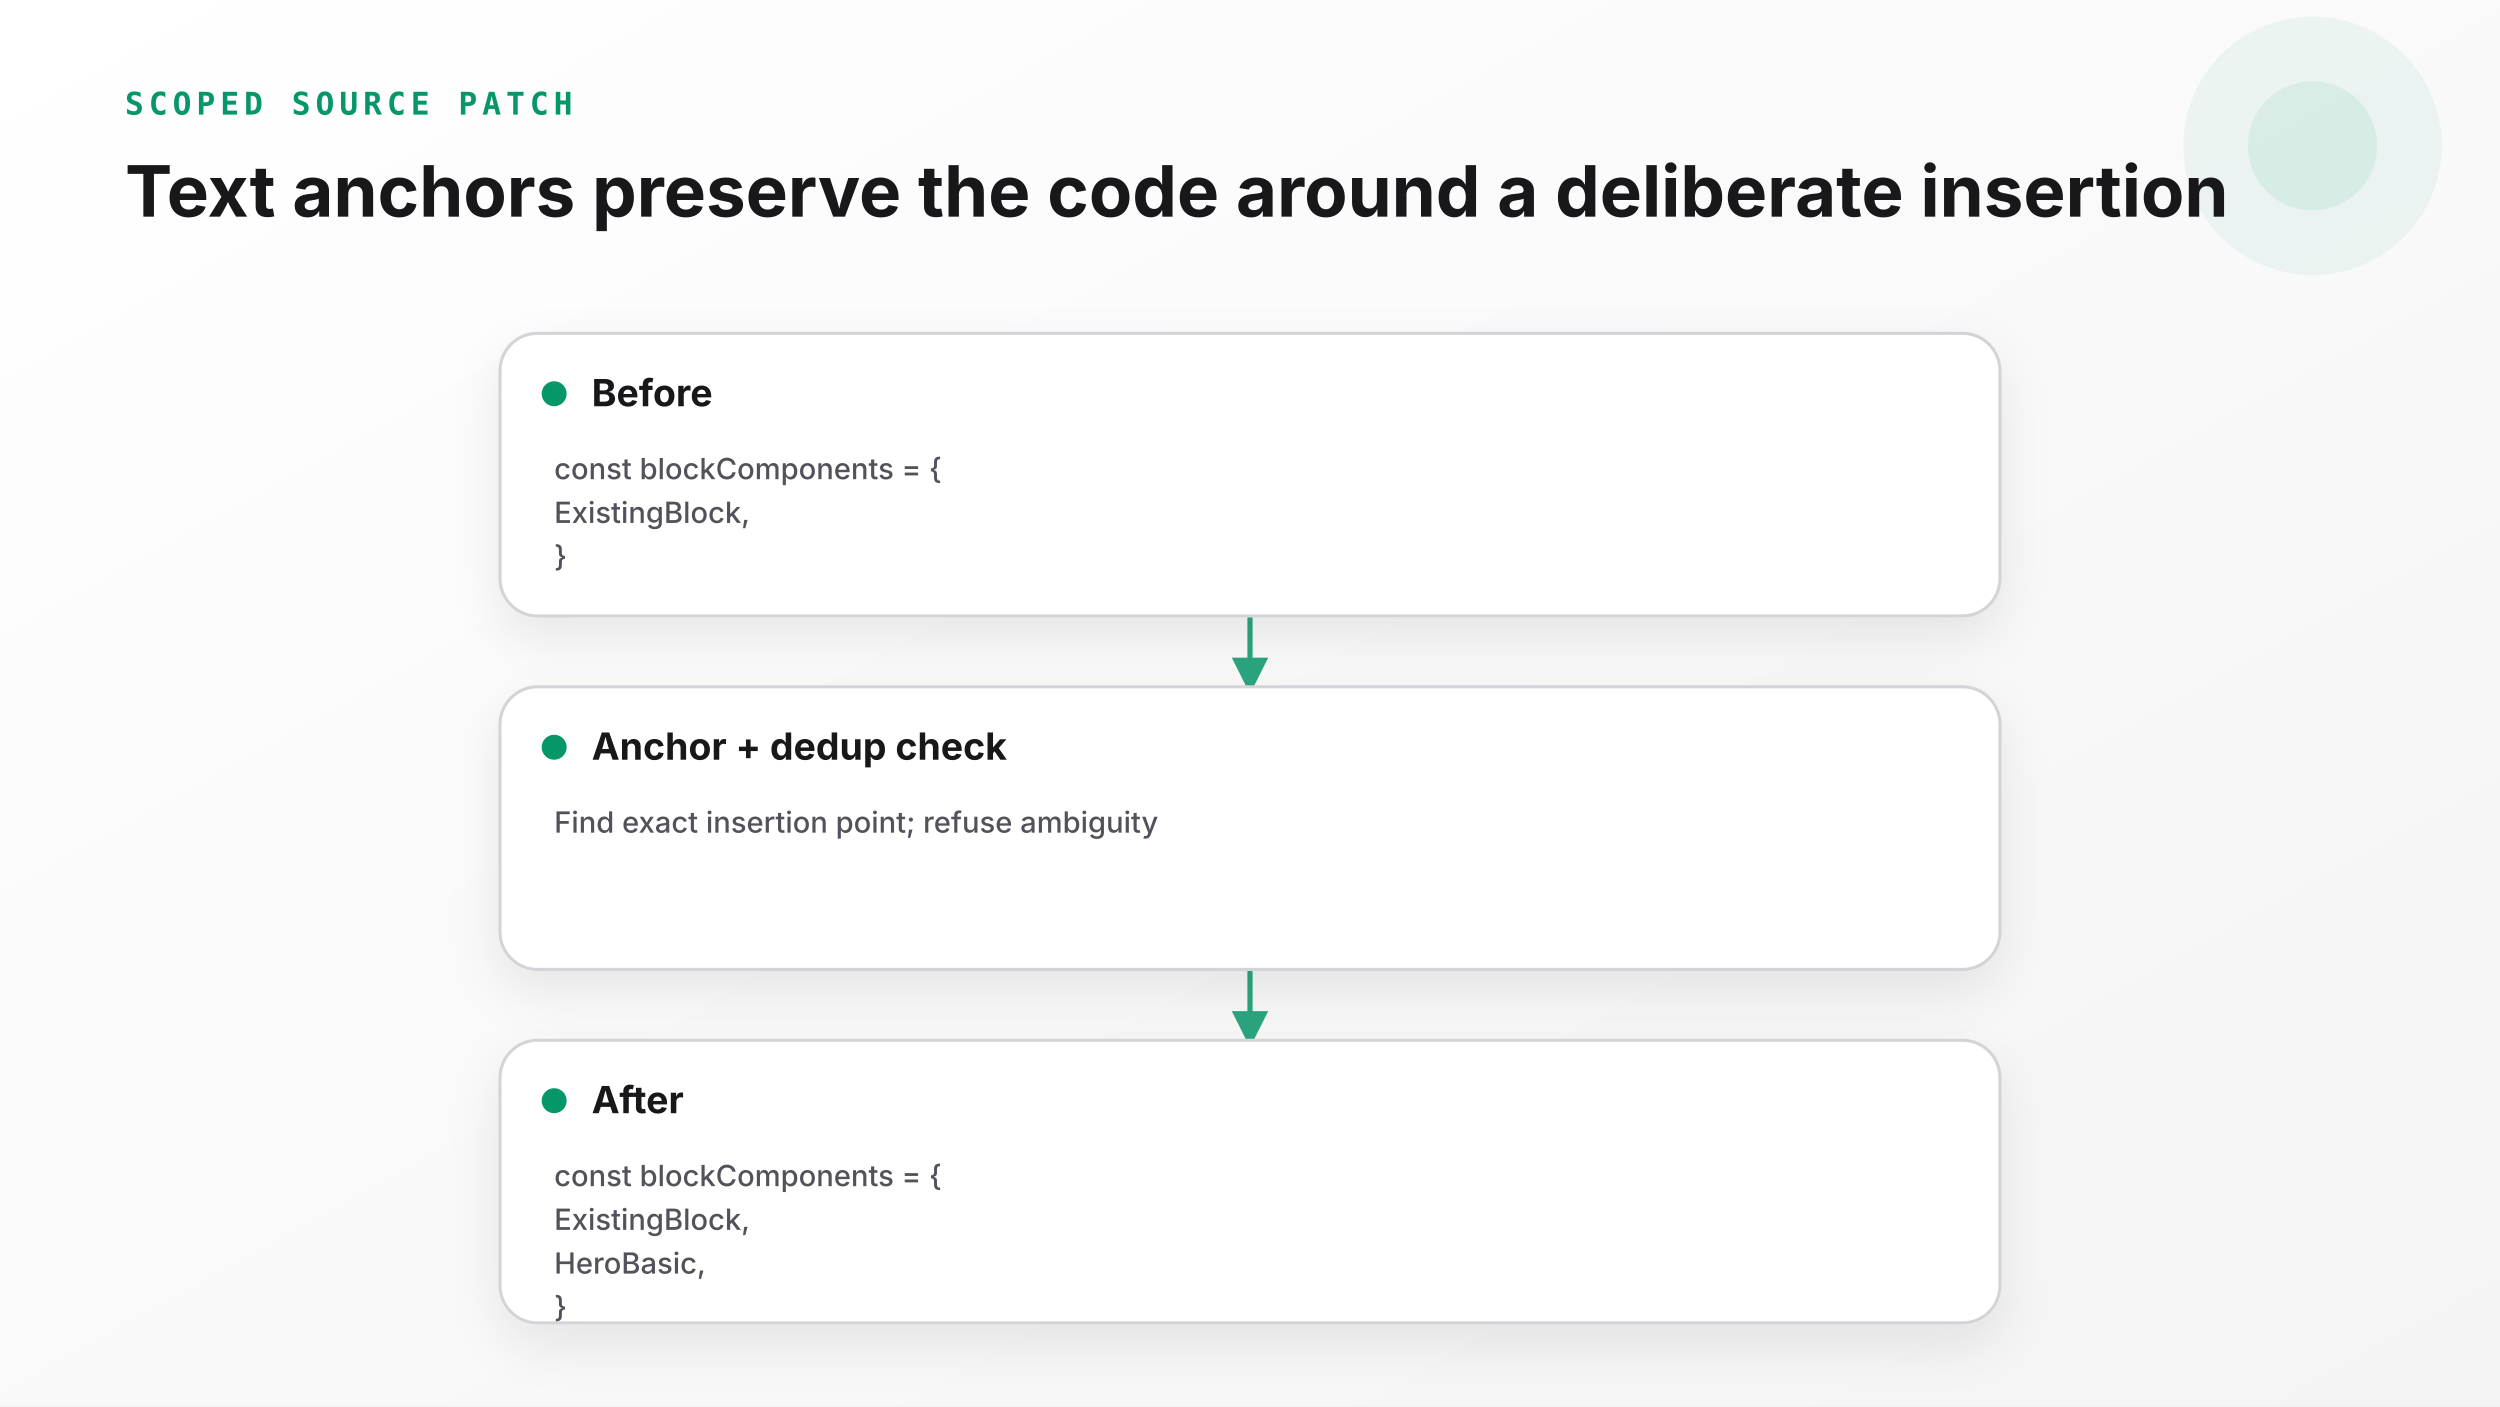
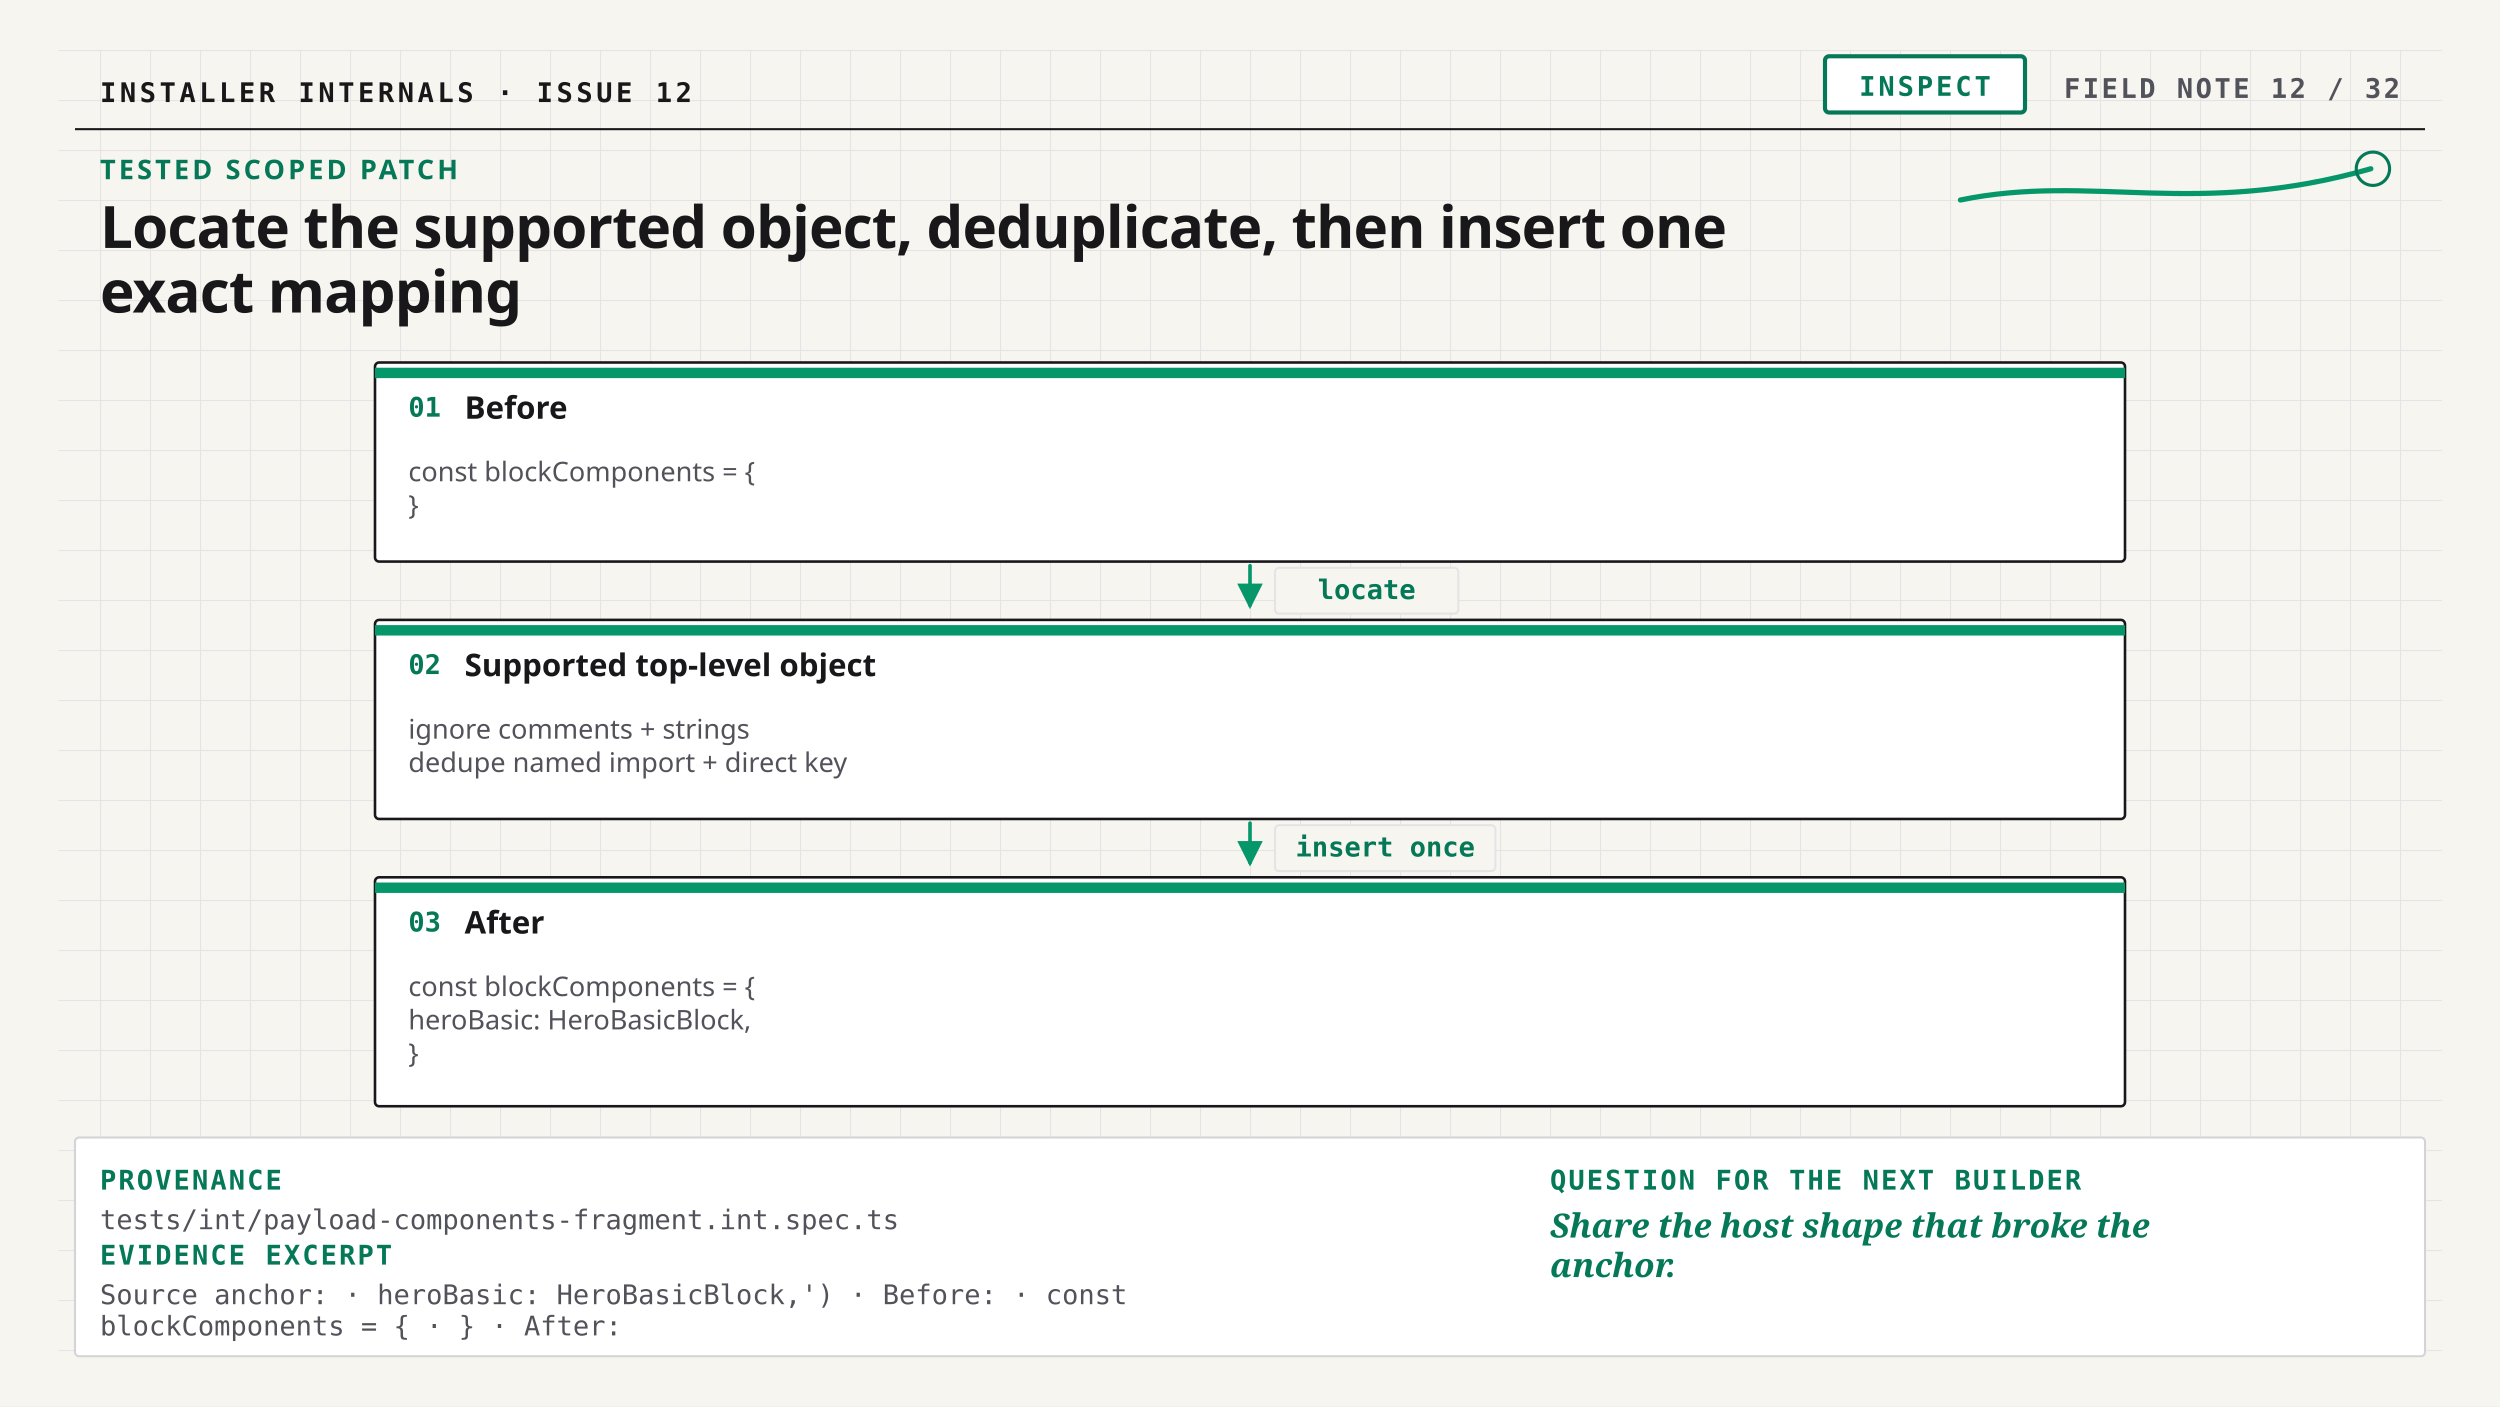
- <svg xmlns="http://www.w3.org/2000/svg" viewBox="0 0 1200 675" role="img" aria-labelledby="title description">
+ <svg xmlns="http://www.w3.org/2000/svg" viewBox="0 0 1200 675" role="img" aria-labelledby="diagram-title diagram-description" class="diagram diagram--inspect" data-mode="inspect" data-series="installer-internals" data-issue="12">
  <defs>
-     <linearGradient id="background" x1="0" y1="0" x2="1" y2="1">
-       <stop stop-color="#ffffff" />
-       <stop offset="1" stop-color="#f4f4f5" />
-     </linearGradient>
-     <filter id="shadow" x="-20%" y="-20%" width="140%" height="160%">
-       <feDropShadow dx="0" dy="10" stdDeviation="12" flood-color="#18181b" flood-opacity="0.08" />
-     </filter>
-     <marker id="arrowhead" viewBox="0 0 10 10" refX="8" refY="5" markerWidth="7" markerHeight="7" orient="auto-start-reverse">
+     <pattern id="journal-grid-pattern" width="24" height="24" patternUnits="userSpaceOnUse">
+       <path d="M 24 0 L 0 0 0 24" fill="none" stroke="#e4e4e7" stroke-width="1" />
+     </pattern>
+     <marker id="journal-arrow" viewBox="0 0 10 10" refX="8.5" refY="5" markerWidth="7" markerHeight="7" orient="auto-start-reverse">
      <path d="M 0 0 L 10 5 L 0 10 z" fill="#059669" />
    </marker>
    <style>
-       .kicker{font:700 15px ui-monospace,SFMono-Regular,Menlo,monospace;letter-spacing:2.4px;fill:#059669}
-       .headline{font:650 34px ui-sans-serif,system-ui,-apple-system,sans-serif;fill:#18181b}
-       .card{fill:#fff;stroke:#d4d4d8;stroke-width:1.5;filter:url(#shadow)}
-       .terminal{fill:#18181b;stroke:#3f3f46;stroke-width:1.5;filter:url(#shadow)}
-       .dot{fill:#059669}
-       .node-title{font:650 18px ui-sans-serif,system-ui,-apple-system,sans-serif;fill:#18181b}
-       .node-body{font:450 14px ui-sans-serif,system-ui,-apple-system,sans-serif;fill:#52525b}
-       .terminal-title{font:650 17px ui-monospace,SFMono-Regular,Menlo,monospace;fill:#f4f4f5}
-       .terminal-body{font:450 14px ui-monospace,SFMono-Regular,Menlo,monospace;fill:#d4d4d8}
-       .arrow{fill:none;stroke:#059669;stroke-width:2.5;stroke-linecap:round;opacity:.85}
-       .edge-label{font:650 12px ui-monospace,SFMono-Regular,Menlo,monospace;fill:#047857;paint-order:stroke;stroke:#fafafa;stroke-width:5px}
+       .diagram {
+         background: #f7f5ef;
+         color: #18181b;
+       }
+       .paper {
+         fill: #f7f5ef;
+       }
+       .grid {
+         fill: url(#journal-grid-pattern);
+       }
+       .masthead,
+       .mode-label,
+       .folio-label,
+       .footer-label,
+       .node-index,
+       .edge-label,
+       .node-title--mono,
+       .node-body--mono,
+       .provenance-line {
+         font-family: ui-monospace, SFMono-Regular, Menlo, monospace;
+       }
+       .masthead {
+         fill: #18181b;
+         font-size: 13px;
+         font-weight: 700;
+         letter-spacing: 1.7px;
+       }
+       .kicker {
+         fill: #047857;
+         font-family: ui-sans-serif, system-ui, sans-serif;
+         font-size: 13px;
+         font-weight: 750;
+         letter-spacing: 1.5px;
+       }
+       .headline {
+         fill: #18181b;
+         font-family: ui-sans-serif, system-ui, sans-serif;
+         font-size: 28px;
+         font-weight: 720;
+         letter-spacing: -0.4px;
+       }
+       .mode-box {
+         fill: #ffffff;
+         stroke: #047857;
+         stroke-width: 2;
+       }
+       .mode-label {
+         fill: #047857;
+         font-size: 13px;
+         font-weight: 750;
+         letter-spacing: 1.4px;
+       }
+       .folio-label {
+         fill: #52525b;
+         font-size: 13px;
+         font-weight: 650;
+         letter-spacing: 1.2px;
+       }
+       .journal-rule {
+         stroke: #18181b;
+         stroke-width: 1;
+       }
+       .accent-path {
+         fill: none;
+         stroke: #059669;
+         stroke-linecap: round;
+         stroke-width: 2.5;
+       }
+       .edge-path {
+         fill: none;
+         stroke: #059669;
+         stroke-linecap: round;
+         stroke-width: 2.25;
+       }
+       .diagram--join .edge-path {
+         stroke-dasharray: 7 5;
+       }
+       .diagram--inspect .edge-path {
+         stroke-width: 1.75;
+       }
+       .edge-label-paper {
+         fill: #f7f5ef;
+         stroke: #e4e4e7;
+         stroke-width: 1;
+       }
+       .edge-label {
+         fill: #047857;
+         font-size: 13px;
+         font-weight: 700;
+       }
+       .node-card {
+         fill: #ffffff;
+         stroke: #d4d4d8;
+         stroke-width: 1.25;
+       }
+       .diagram--inspect .node-card {
+         stroke: #18181b;
+       }
+       .node--terminal .node-card {
+         fill: #18181b;
+         stroke: #18181b;
+       }
+       .node-rule {
+         stroke: #059669;
+         stroke-width: 5;
+       }
+       .node-index {
+         fill: #047857;
+         font-size: 13px;
+         font-weight: 700;
+       }
+       .node-title {
+         fill: #18181b;
+         font-family: ui-sans-serif, system-ui, sans-serif;
+         font-size: 15px;
+         font-weight: 720;
+       }
+       .node-body {
+         fill: #52525b;
+         font-family: ui-sans-serif, system-ui, sans-serif;
+         font-size: 13px;
+         font-weight: 480;
+       }
+       .node--terminal .node-title,
+       .node--terminal .node-body {
+         fill: #ffffff;
+       }
+       .node--terminal .node-index {
+         fill: #059669;
+       }
+       .footer-paper {
+         fill: #ffffff;
+         stroke: #d4d4d8;
+         stroke-width: 1;
+       }
+       .footer-label {
+         fill: #047857;
+         font-size: 13px;
+         font-weight: 700;
+         letter-spacing: 1px;
+       }
+       .provenance-line,
+       .evidence-line {
+         fill: #52525b;
+         font-size: 13px;
+       }
+       .evidence-line {
+         font-family: ui-monospace, SFMono-Regular, Menlo, monospace;
+       }
+       .prompt {
+         fill: #047857;
+         font-family: Georgia, serif;
+         font-size: 16px;
+         font-style: italic;
+         font-weight: 650;
+       }
+       .registration {
+         fill: none;
+         stroke: #047857;
+         stroke-width: 1.5;
+       }
    </style>
  </defs>
-   <rect width="1200" height="675" fill="url(#background)" />
-   <circle cx="1110" cy="70" r="62" fill="#059669" opacity=".06" />
-   <circle cx="1110" cy="70" r="31" fill="#059669" opacity=".08" />
-   <text class="kicker" x="60" y="55">SCOPED SOURCE PATCH</text>
-   <text class="headline" x="60" y="104">Text anchors preserve the code around a deliberate insertion</text>
-   <g>
-     <g>
-       <path class="arrow" d="M 600 295.667 C 600 295.667, 600 329.667, 600 329.667" marker-end="url(#arrowhead)" />
-     </g>
-     <g>
-       <path class="arrow" d="M 600 465.333 C 600 465.333, 600 499.333, 600 499.333" marker-end="url(#arrowhead)" />
-     </g>
-   </g>
-   <g>
-     <g>
-       <rect class="card" x="240" y="160" width="720" height="135.667" rx="18" />
-       <circle class="dot" cx="266" cy="189" r="6" />
-       <text class="node-title" x="284" y="195">Before</text>
-       <text class="node-body" x="266" y="230">const blockComponents = {</text>
-       <text class="node-body" x="266" y="251">  ExistingBlock,</text>
-       <text class="node-body" x="266" y="272">}</text>
-     </g>
-     <g>
-       <rect class="card" x="240" y="329.667" width="720" height="135.667" rx="18" />
-       <circle class="dot" cx="266" cy="358.667" r="6" />
-       <text class="node-title" x="284" y="364.667">Anchor + dedup check</text>
-       <text class="node-body" x="266" y="399.667">Find exact insertion point; refuse ambiguity</text>
-     </g>
-     <g>
-       <rect class="card" x="240" y="499.333" width="720" height="135.667" rx="18" />
-       <circle class="dot" cx="266" cy="528.333" r="6" />
-       <text class="node-title" x="284" y="534.333">After</text>
-       <text class="node-body" x="266" y="569.333">const blockComponents = {</text>
-       <text class="node-body" x="266" y="590.333">  ExistingBlock,</text>
-       <text class="node-body" x="266" y="611.333">  HeroBasic,</text>
-       <text class="node-body" x="266" y="632.333">}</text>
-     </g>
+   <rect class="paper" width="1200" height="675" />
+   <rect class="grid" data-journal-part="grid" x="28" y="24" width="1144" height="627" />
+   <path class="journal-rule" d="M 36 62 H 1164" />
+   <g data-journal-part="masthead">
+     <text class="masthead" x="48" y="49">INSTALLER INTERNALS · ISSUE 12</text>
+   </g>
+   <g data-journal-part="mode">
+     <rect class="mode-box" x="876" y="27" width="96" height="27" rx="2" />
+     <text class="mode-label" x="924" y="46" text-anchor="middle">INSPECT</text>
+   </g>
+   <g data-journal-part="folio">
+     <text class="folio-label" x="1152" y="47" text-anchor="end">FIELD NOTE 12 / 32</text>
+   </g>
+   <text class="kicker" x="48" y="86">TESTED SCOPED PATCH</text>
+   <text class="headline" x="48" y="119">Locate the supported object, deduplicate, then insert one</text>
+   <text class="headline" x="48" y="150">exact mapping</text>
+   <path class="accent-path" d="M 941 96 C 1004 83, 1054 105, 1138 81" />
+   <circle class="registration" cx="1139" cy="81" r="8" />
+   <g data-diagram-layer="edges">
+     <g class="edge" data-edge-label="locate">
+       <path class="edge-path" data-edge-from="before" data-edge-to="patch" data-edge-axis="vertical" d="M 600 271.555 C 600 281.055, 600 281.055, 600 290.555" marker-end="url(#journal-arrow)" />
+       <rect class="edge-label-paper" x="612" y="272.555" width="88" height="22" rx="2" />
+       <g text-anchor="middle">
+         <text class="edge-label" x="656" y="287.555">locate</text>
+       </g>
+     </g>
+     <g class="edge" data-edge-label="insert once">
+       <path class="edge-path" data-edge-from="patch" data-edge-to="after" data-edge-axis="vertical" d="M 600 395.11 C 600 404.61, 600 404.61, 600 414.11" marker-end="url(#journal-arrow)" />
+       <rect class="edge-label-paper" x="612" y="396.11" width="105.8" height="22" rx="2" />
+       <g text-anchor="middle">
+         <text class="edge-label" x="664.9" y="411.11">insert once</text>
+       </g>
+     </g>
+   </g>
+   <g data-diagram-layer="nodes">
+     <g class="node node--code" data-node-id="before" data-node-kind="code">
+       <rect class="node-card" x="180" y="174" width="840" height="95.555" rx="2" />
+       <path class="node-rule" d="M 180 179 H 1020" />
+       <text class="node-index" x="196" y="200">01</text>
+       <text class="node-title node-title--mono" x="223" y="201">Before</text>
+       <text class="node-body node-body--mono" data-role="body-line" x="196" y="231">const blockComponents = {</text>
+       <text class="node-body node-body--mono" data-role="body-line" x="196" y="247">}</text>
+     </g>
+     <g class="node node--code" data-node-id="patch" data-node-kind="code">
+       <rect class="node-card" x="180" y="297.555" width="840" height="95.555" rx="2" />
+       <path class="node-rule" d="M 180 302.555 H 1020" />
+       <text class="node-index" x="196" y="323.555">02</text>
+       <text class="node-title node-title--mono" x="223" y="324.555">Supported top-level object</text>
+       <text class="node-body node-body--mono" data-role="body-line" x="196" y="354.555">ignore comments + strings</text>
+       <text class="node-body node-body--mono" data-role="body-line" x="196" y="370.555">dedupe named import + direct key</text>
+     </g>
+     <g class="node node--code" data-node-id="after" data-node-kind="code">
+       <rect class="node-card" x="180" y="421.11" width="840" height="109.89" rx="2" />
+       <path class="node-rule" d="M 180 426.11 H 1020" />
+       <text class="node-index" x="196" y="447.11">03</text>
+       <text class="node-title node-title--mono" x="223" y="448.11">After</text>
+       <text class="node-body node-body--mono" data-role="body-line" x="196" y="478.11">const blockComponents = {</text>
+       <text class="node-body node-body--mono" data-role="body-line" x="196" y="494.11">heroBasic: HeroBasicBlock,</text>
+       <text class="node-body node-body--mono" data-role="body-line" x="196" y="510.11">}</text>
+     </g>
+   </g>
+   <rect class="footer-paper" x="36" y="546" width="1128" height="105" rx="2" />
+   <g data-journal-part="provenance" data-provenance="tests/int/payload-components-fragment.int.spec.ts">
+     <text class="footer-label" x="48" y="571">PROVENANCE</text>
+     <text class="provenance-line" x="48" y="590">tests/int/payload-components-fragment.int.spec.ts</text>
+   </g>
+   <g data-journal-part="evidence" data-evidence-excerpt="Source anchor: heroBasic: HeroBasicBlock,')  Before: const blockComponents = { }  After:">
+     <text class="footer-label" x="48" y="607">EVIDENCE EXCERPT</text>
+     <text class="evidence-line" x="48" y="626">Source anchor: · heroBasic: HeroBasicBlock,') · Before: · const</text>
+     <text class="evidence-line" x="48" y="641">blockComponents = { · } · After:</text>
+   </g>
+   <g data-journal-part="prompt" data-prompt="Share the host shape that broke the anchor.">
+     <text class="footer-label" x="744" y="571">QUESTION FOR THE NEXT BUILDER</text>
+     <text class="prompt" x="744" y="594">Share the host shape that broke the</text>
+     <text class="prompt" x="744" y="613">anchor.</text>
  </g>
</svg>
